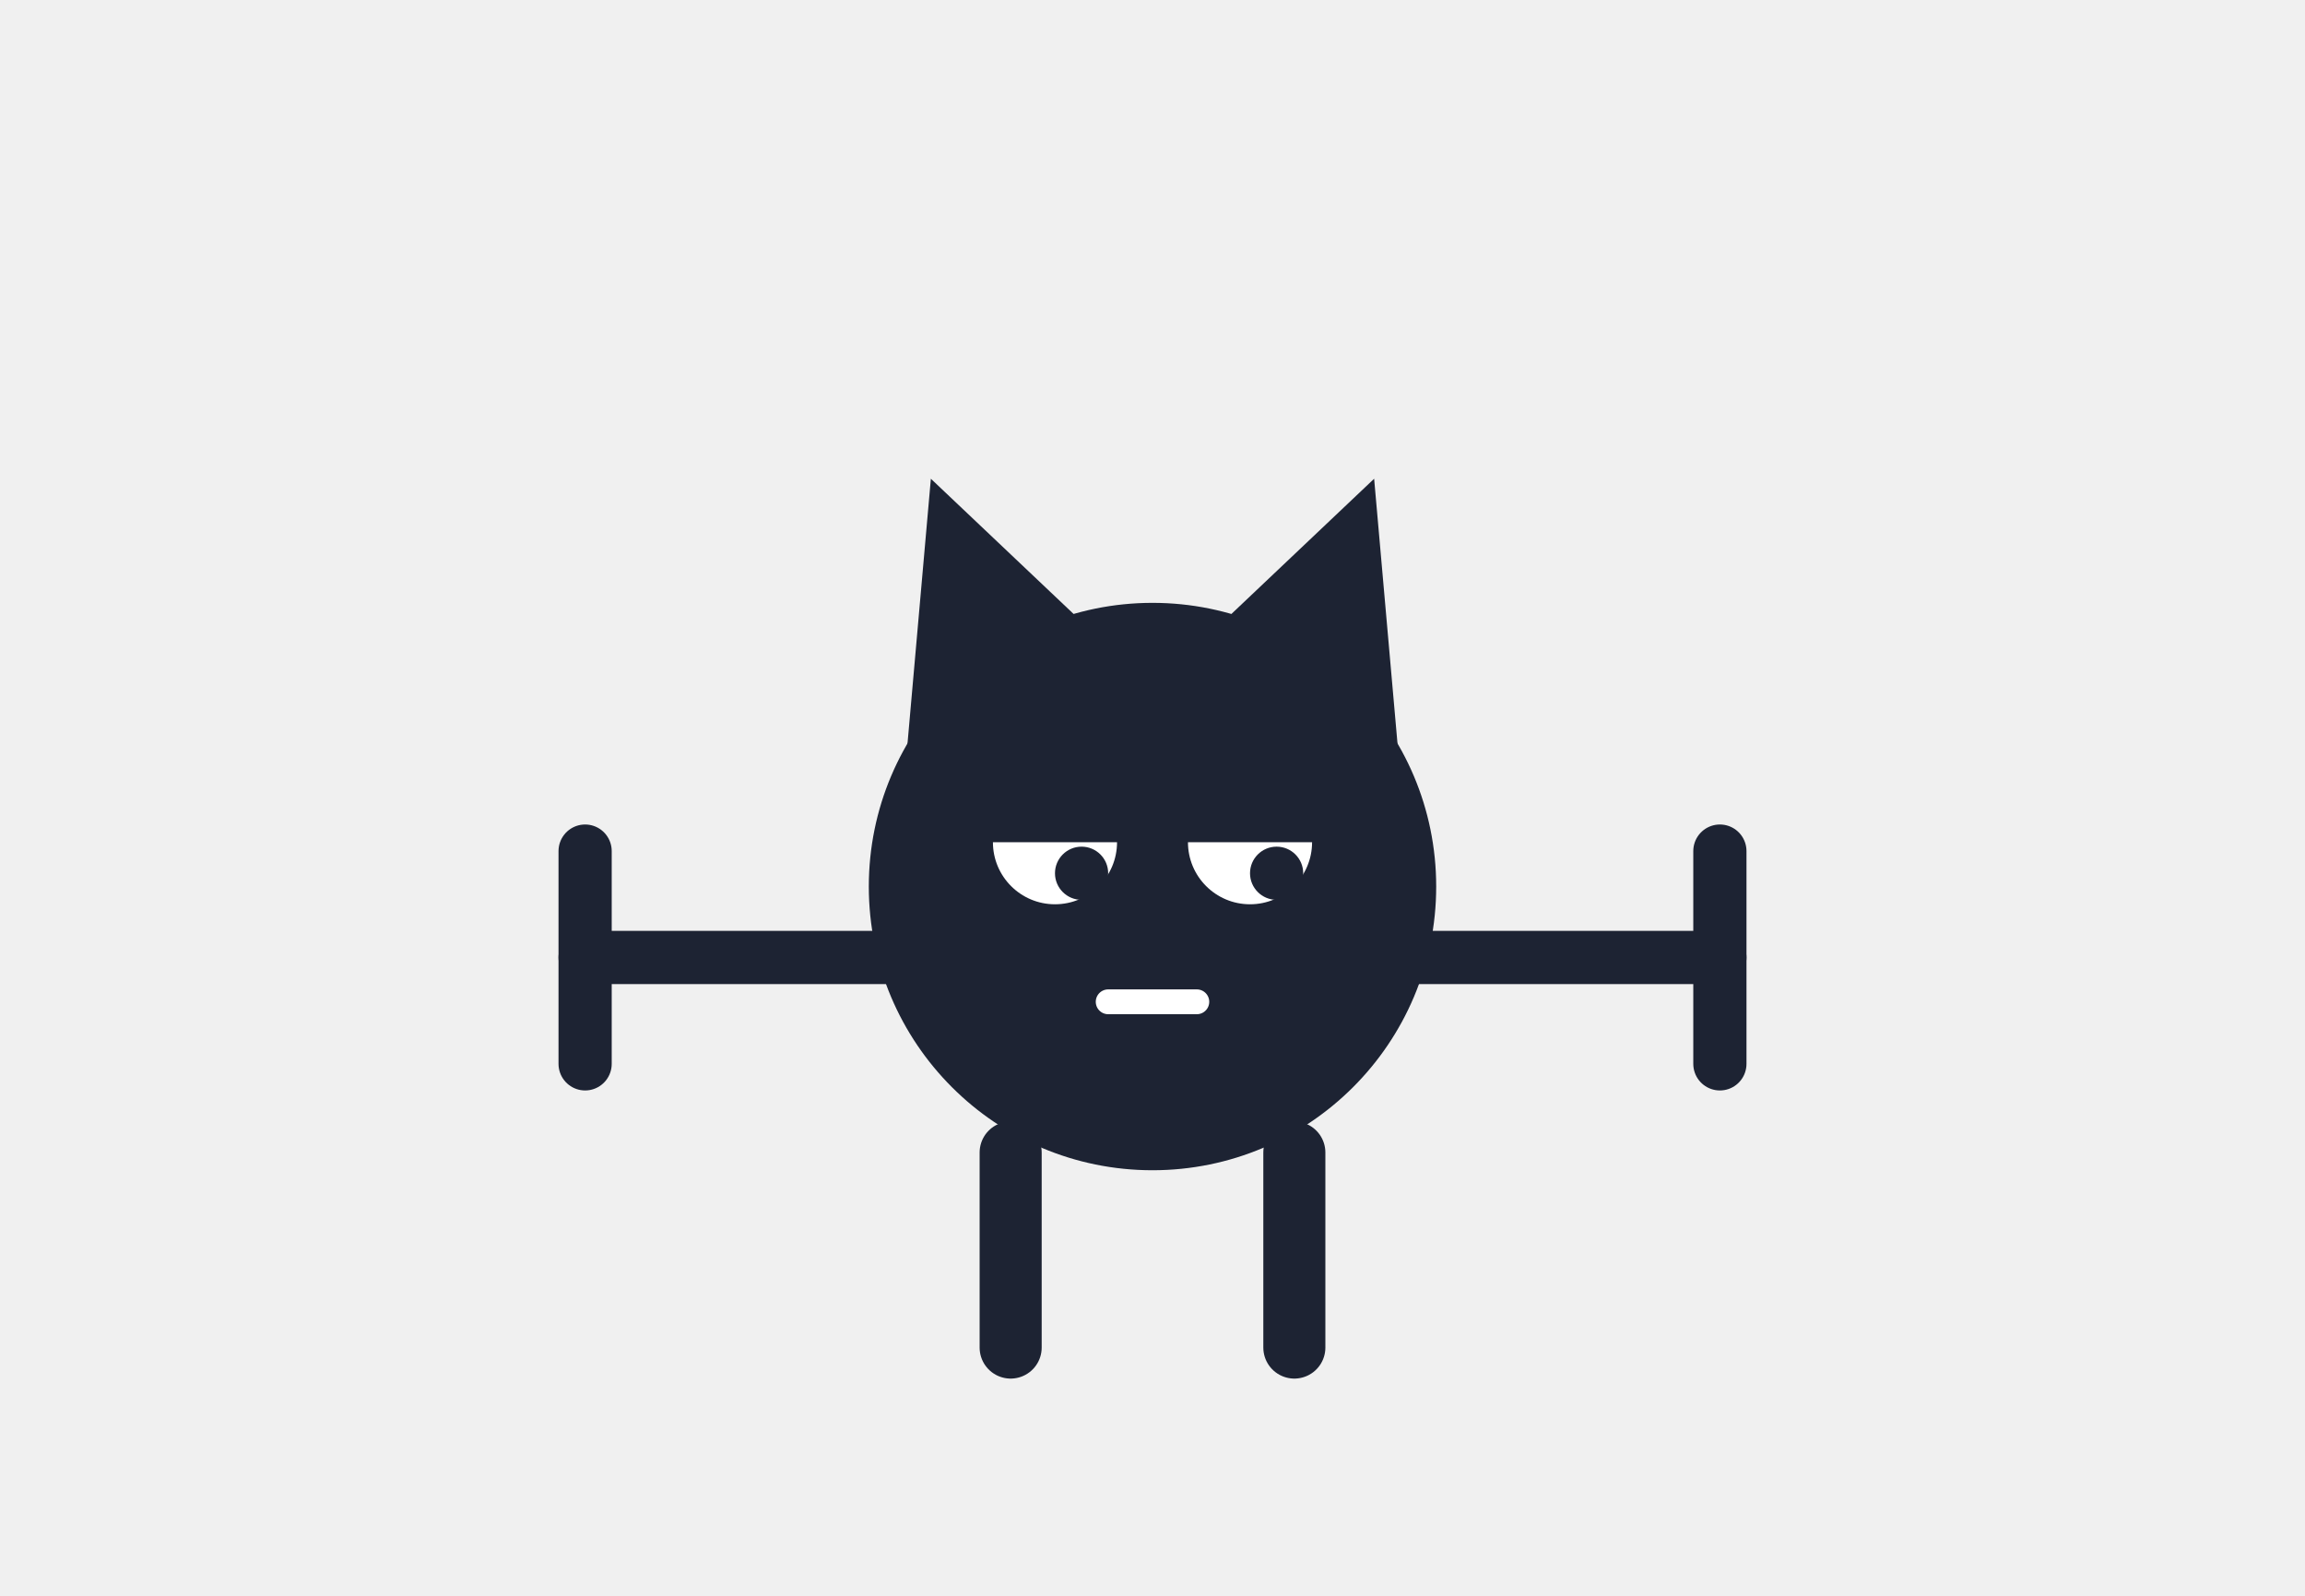
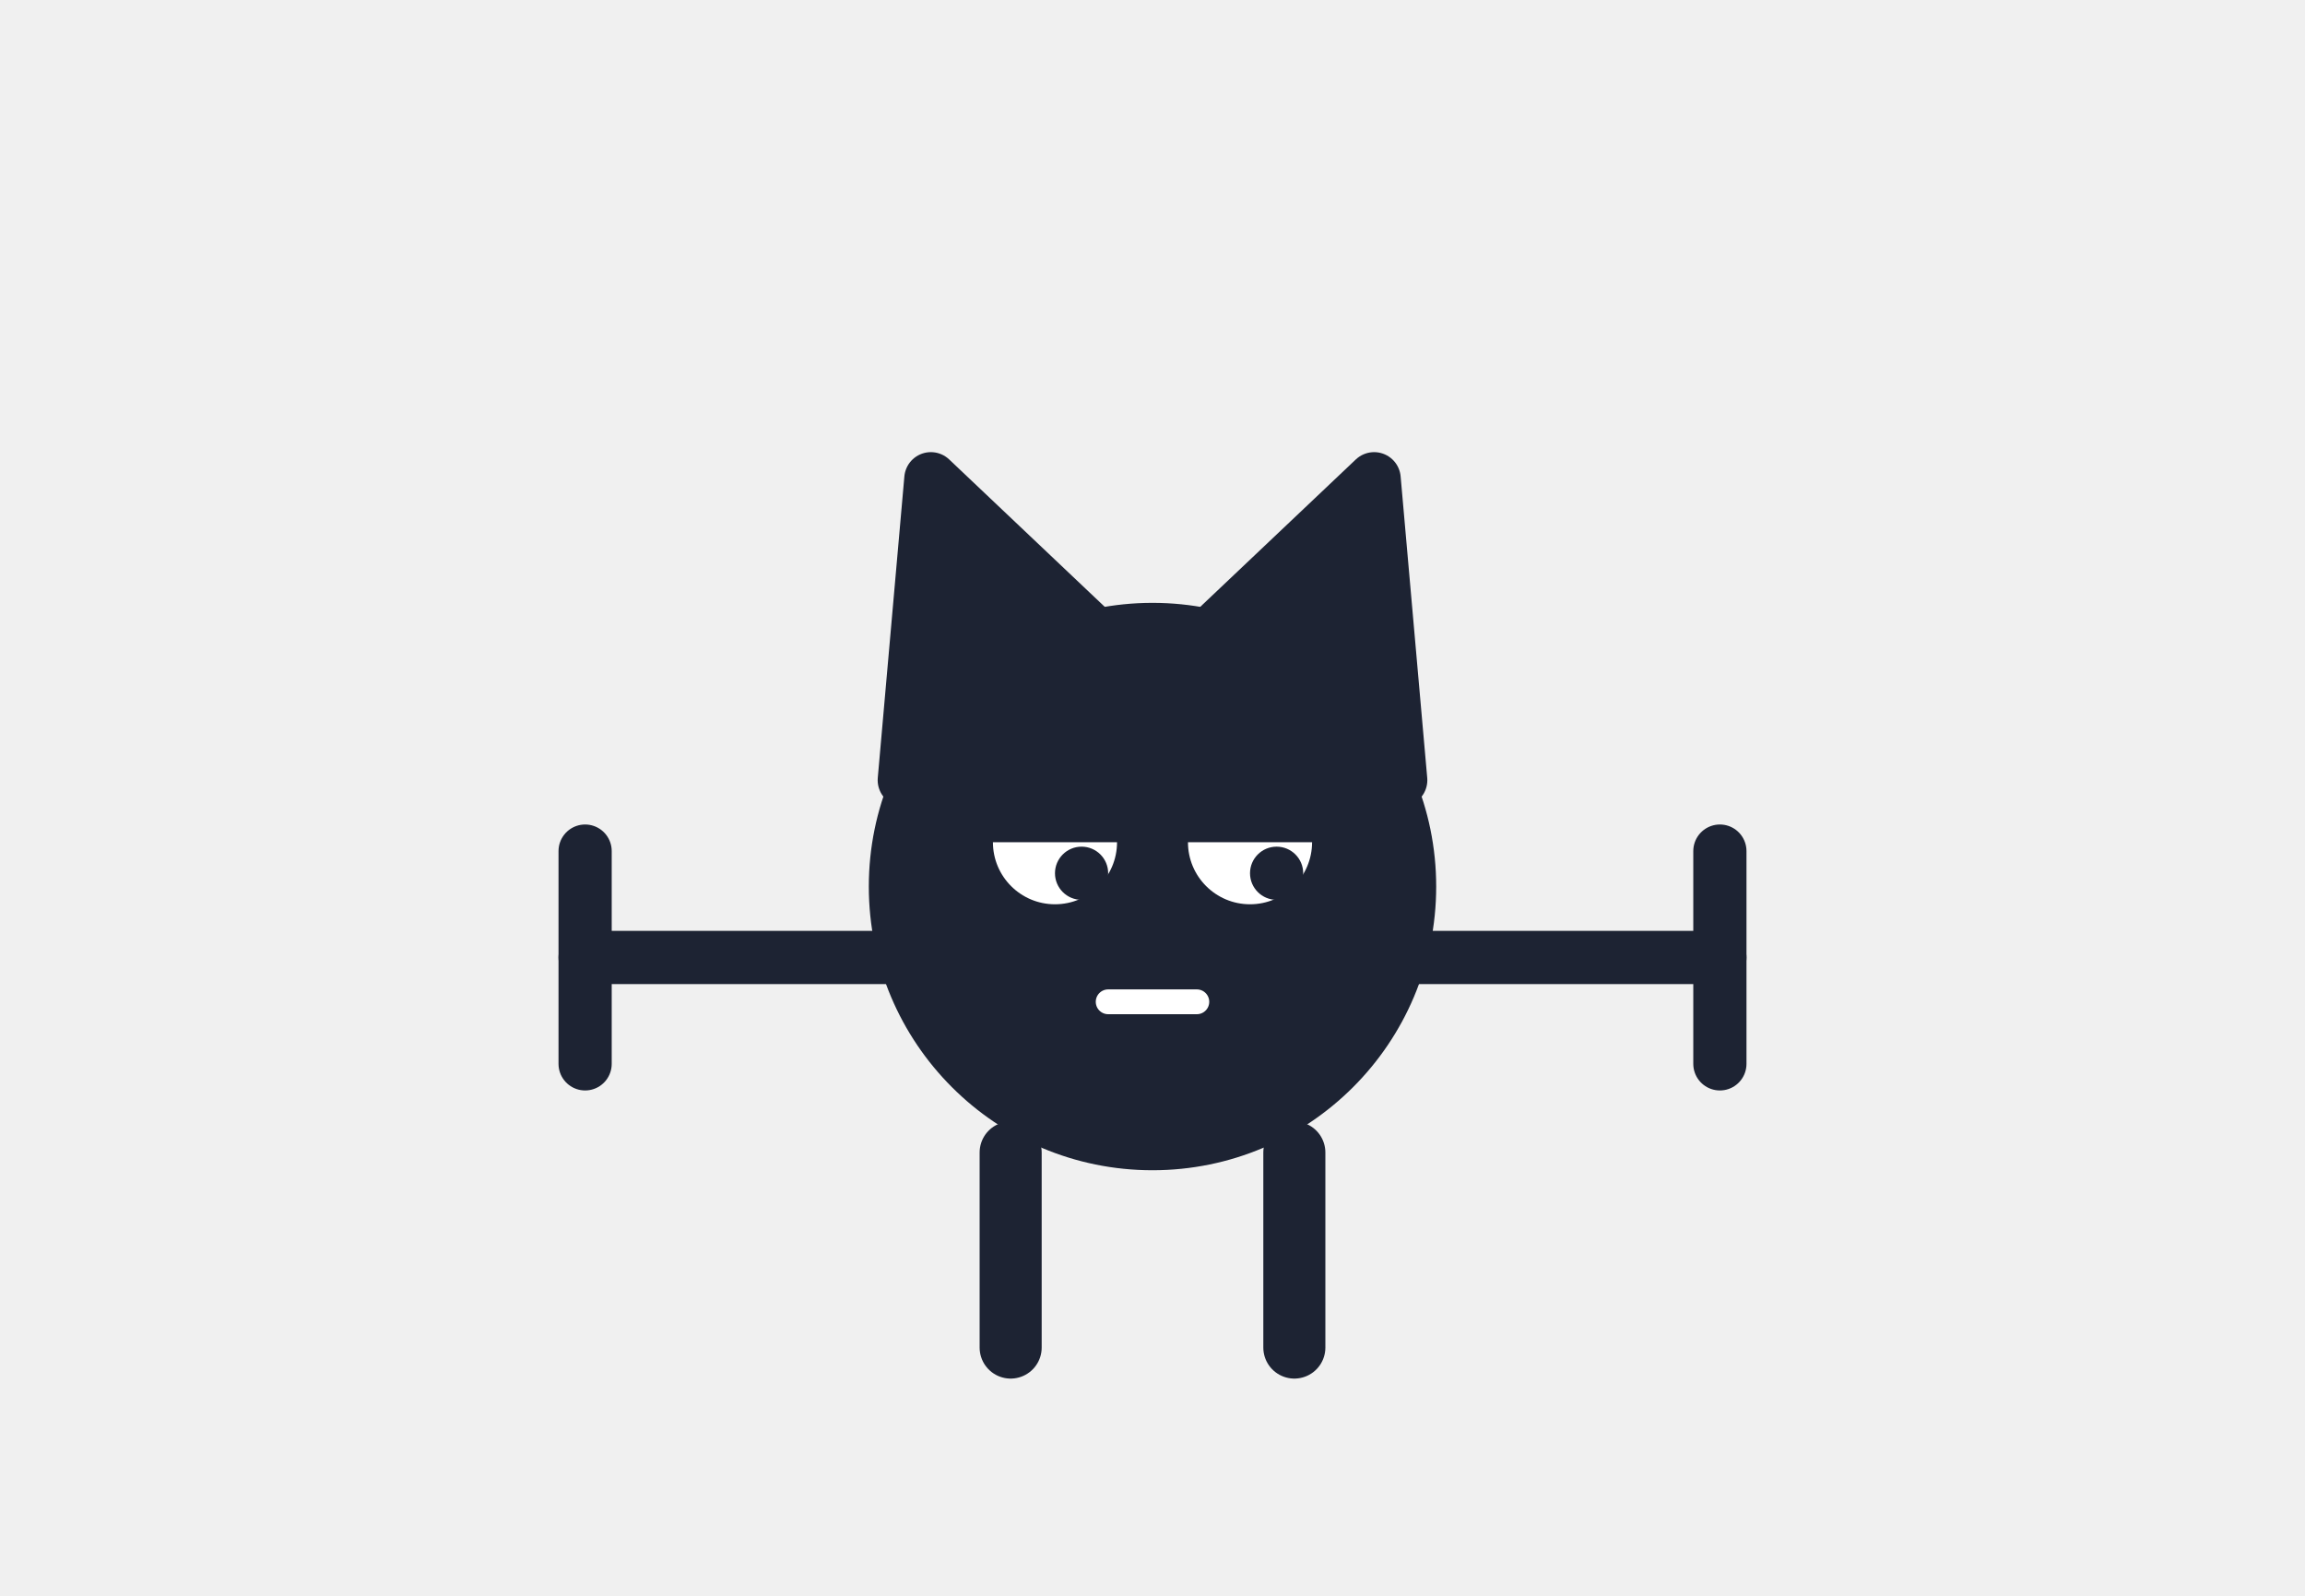
<svg xmlns="http://www.w3.org/2000/svg" viewBox="-130 -100 260 180" width="260" height="180">
  <path d="M-20 8 Q-42.0 8.0 -64.0 8.0" fill="none" stroke="#1D2333" stroke-width="6" stroke-linecap="round" />
  <line x1="-64.0" y1="-4.0" x2="-64.0" y2="20.0" stroke="#1D2333" stroke-width="6" stroke-linecap="round" />
  <path d="M20 8 Q42.0 8.0 64.0 8.0" fill="none" stroke="#1D2333" stroke-width="6" stroke-linecap="round" />
  <line x1="64.0" y1="-4.0" x2="64.0" y2="20.0" stroke="#1D2333" stroke-width="6" stroke-linecap="round" />
  <path d="M-16 30 V52 M16 30 V52" stroke="#1D2333" stroke-width="7" stroke-linecap="round" />
-   <path d="M-28 -12 L-25 -46 L-6 -28 Z M28 -12 L25 -46 L6 -28 Z" fill="#1D2333" />
+   <path d="M-28 -12 L-25 -46 L-6 -28 Z M28 -12 L25 -46 L6 -28 Z" fill="#1D2333" stroke="#1D2333" stroke-width="6" stroke-linejoin="round" />
  <circle r="32" fill="#1D2333" />
  <path d="M-18 -5 h14 a7 7 0 0 1 -14 0 z" fill="#FFFFFF" />
  <circle cx="-8" cy="-1.5" r="3" fill="#1D2333" />
  <path d="M4 -5 h14 a7 7 0 0 1 -14 0 z" fill="#FFFFFF" />
  <circle cx="14" cy="-1.5" r="3" fill="#1D2333" />
  <path d="M-5 13 h10" stroke="#FFFFFF" stroke-width="2.8" fill="none" stroke-linecap="round" stroke-linejoin="round" />
</svg>
